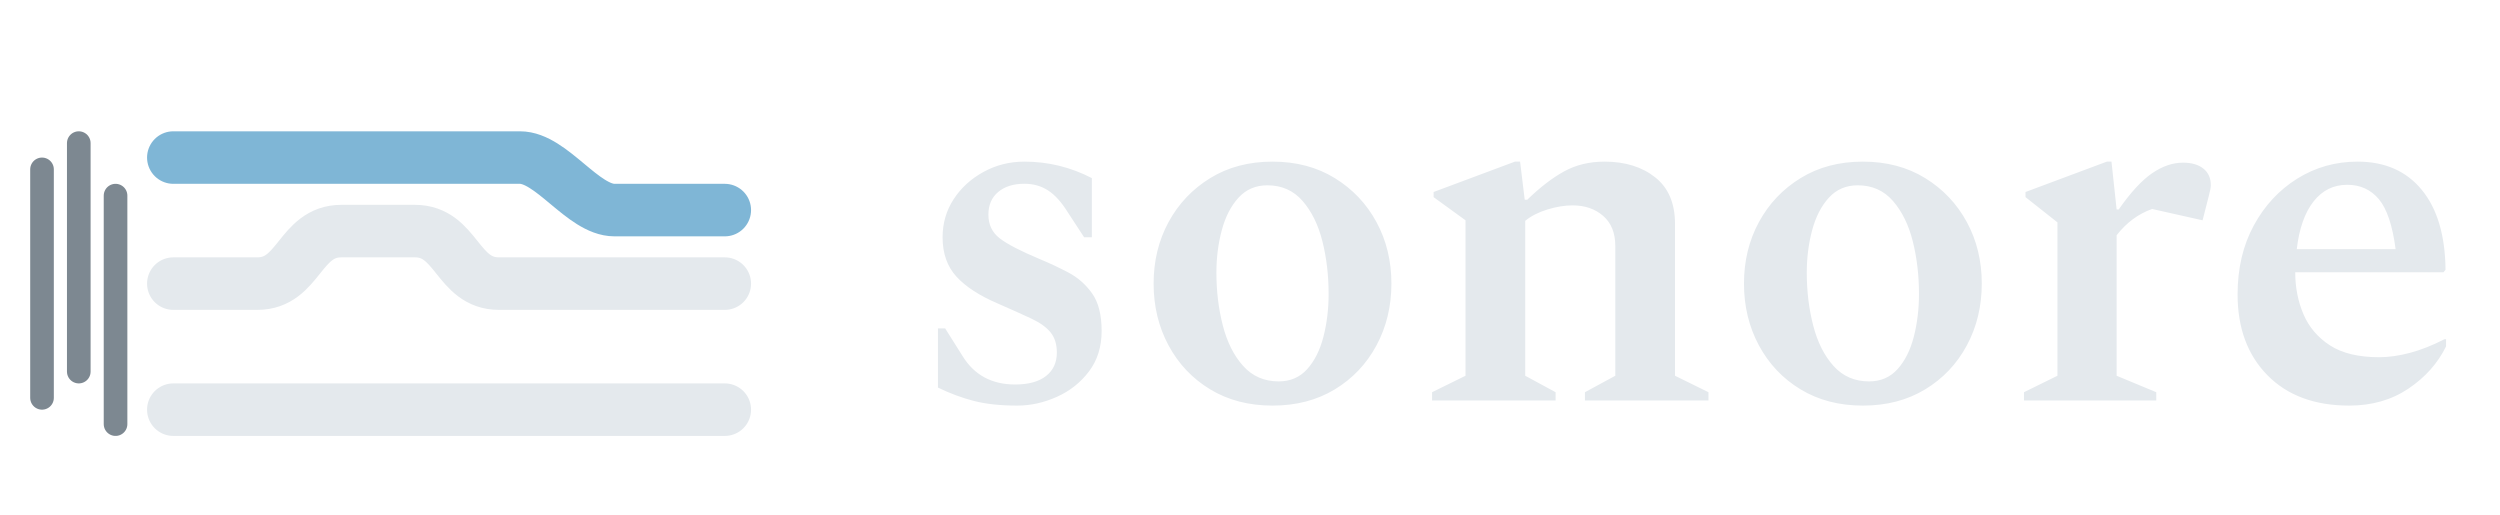
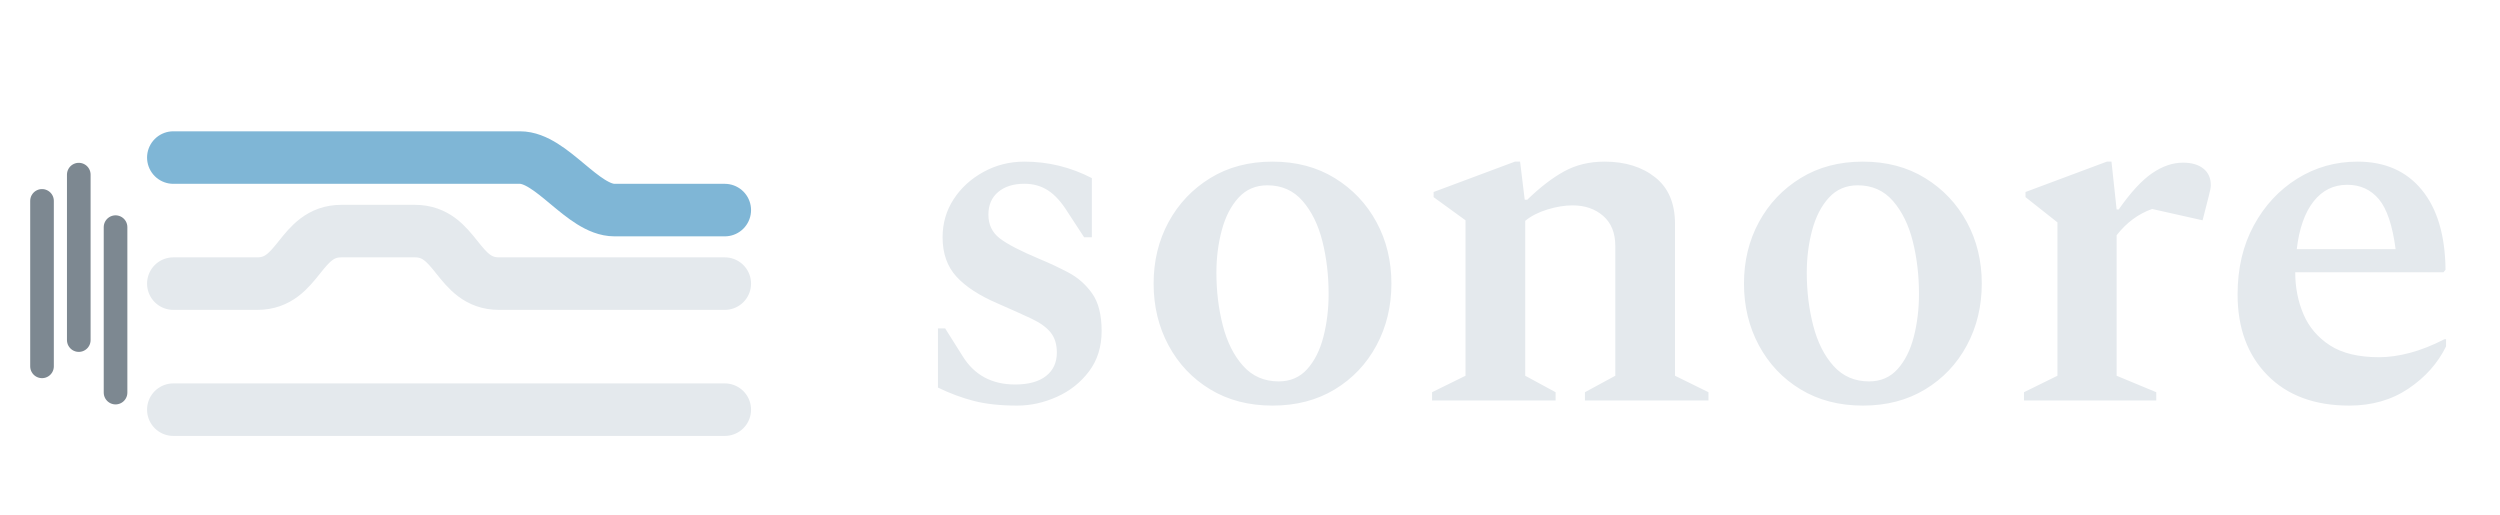
<svg xmlns="http://www.w3.org/2000/svg" viewBox="-33 -30 476 98" role="img" aria-label="sonore">
-   <path d="M-25,2.25 V45.75" stroke="#7D8891" stroke-width="4.5" stroke-linecap="round" />
-   <path d="M-18,-2.75 V40.75" stroke="#7D8891" stroke-width="4.5" stroke-linecap="round" />
-   <path d="M-11,7.25 V50.75" stroke="#7D8891" stroke-width="4.5" stroke-linecap="round" />
+   <path d="M-25,8.25 V39.75" stroke="#7D8891" stroke-width="4.5" stroke-linecap="round" />
+   <path d="M-18,3.25 V34.75" stroke="#7D8891" stroke-width="4.5" stroke-linecap="round" />
+   <path d="M-11,13.25 V44.75" stroke="#7D8891" stroke-width="4.5" stroke-linecap="round" />
  <path d="M0,0 H66 C72,0 78,10 84,10 H105" stroke="#7FB6D6" fill="none" stroke-width="10" stroke-linecap="round" stroke-linejoin="round" />
  <path d="M0,24 H16 C24,24 24,14 32,14 H46 C54,14 54,24 62,24 H105" stroke="#E4E9ED" fill="none" stroke-width="10" stroke-linecap="round" stroke-linejoin="round" />
  <path d="M0,48 H105" stroke="#E4E9ED" fill="none" stroke-width="10" stroke-linecap="round" stroke-linejoin="round" />
  <path d="M160.678 47.226Q155.876 47.226 152.446 46.344Q149.016 45.462 145.586 43.796V32.526H146.958L150.29 37.818Q153.622 43.208 160.286 43.208Q164.108 43.208 166.166 41.591Q168.224 39.974 168.224 37.132Q168.224 34.78 167.048 33.31Q165.872 31.84 163.373 30.664Q160.874 29.488 157.052 27.822Q151.76 25.568 149.114 22.677Q146.468 19.786 146.468 15.18Q146.468 11.162 148.575 7.928Q150.682 4.694 154.259 2.734Q157.836 0.774 162.05 0.774Q168.812 0.774 174.888 3.91V15.18H173.418L170.282 10.378Q168.518 7.536 166.558 6.262Q164.598 4.988 162.05 4.988Q158.914 4.988 157.052 6.556Q155.19 8.124 155.19 10.868Q155.19 13.71 157.346 15.376Q159.502 17.042 164.892 19.296Q167.734 20.472 170.429 21.893Q173.124 23.314 174.937 25.862Q176.75 28.41 176.75 33.016Q176.75 37.524 174.349 40.709Q171.948 43.894 168.224 45.56Q164.5 47.226 160.678 47.226Z M209.286 47.226Q202.524 47.226 197.428 44.139Q192.332 41.052 189.49 35.76Q186.648 30.468 186.648 24.0Q186.648 17.532 189.49 12.289Q192.332 7.046 197.428 3.91Q202.524 0.774 209.286 0.774Q216.048 0.774 221.144 3.91Q226.24 7.046 229.082 12.289Q231.924 17.532 231.924 24.0Q231.924 30.468 229.082 35.76Q226.24 41.052 221.144 44.139Q216.048 47.226 209.286 47.226ZM210.462 42.62Q213.794 42.62 215.901 40.268Q218.008 37.916 218.988 34.094Q219.968 30.272 219.968 25.96Q219.968 20.668 218.792 15.964Q217.616 11.26 215.019 8.271Q212.422 5.282 208.306 5.282Q204.974 5.282 202.818 7.634Q200.662 9.986 199.633 13.808Q198.604 17.63 198.604 21.942Q198.604 27.234 199.829 31.987Q201.054 36.74 203.7 39.68Q206.346 42.62 210.462 42.62Z M239.666 46.246V44.678L246.036 41.542V11.946L239.96 7.536V6.556L255.444 0.774H256.424L257.306 8.026H257.796Q261.422 4.498 264.803 2.636Q268.184 0.774 272.496 0.774Q278.376 0.774 282.149 3.763Q285.922 6.752 285.922 12.632V41.542L292.292 44.678V46.246H268.772V44.678L274.554 41.542V16.846Q274.554 13.122 272.251 11.113Q269.948 9.104 266.42 9.104Q264.166 9.104 261.618 9.888Q259.07 10.672 257.404 12.044V41.542L263.186 44.678V46.246Z M321.692 47.226Q314.93 47.226 309.834 44.139Q304.738 41.052 301.896 35.76Q299.054 30.468 299.054 24.0Q299.054 17.532 301.896 12.289Q304.738 7.046 309.834 3.91Q314.93 0.774 321.692 0.774Q328.454 0.774 333.55 3.91Q338.646 7.046 341.488 12.289Q344.33 17.532 344.33 24.0Q344.33 30.468 341.488 35.76Q338.646 41.052 333.55 44.139Q328.454 47.226 321.692 47.226ZM322.868 42.62Q326.2 42.62 328.307 40.268Q330.414 37.916 331.394 34.094Q332.374 30.272 332.374 25.96Q332.374 20.668 331.198 15.964Q330.022 11.26 327.425 8.271Q324.828 5.282 320.712 5.282Q317.38 5.282 315.224 7.634Q313.068 9.986 312.039 13.808Q311.01 17.63 311.01 21.942Q311.01 27.234 312.235 31.987Q313.46 36.74 316.106 39.68Q318.752 42.62 322.868 42.62Z M352.366 46.246V44.678L358.736 41.542V12.338L352.66 7.536V6.556L368.144 0.774H369.026L370.006 9.888H370.398Q373.828 4.988 376.768 2.979Q379.708 0.97 382.648 0.97Q385.098 0.97 386.519 2.097Q387.94 3.224 387.94 5.282Q387.94 5.87 387.548 7.34L386.372 11.946L376.768 9.79Q372.848 11.162 370.006 14.788V41.542L377.552 44.678V46.246Z M414.302 47.226Q404.404 47.226 398.72 41.444Q393.036 35.662 393.036 26.058Q393.036 18.61 396.123 12.926Q399.21 7.242 404.404 4.008Q409.598 0.774 415.87 0.774Q423.71 0.774 428.12 6.164Q432.53 11.554 432.628 21.354L432.236 21.844H404.012Q404.012 26.156 405.58 29.831Q407.148 33.506 410.627 35.76Q414.106 38.014 419.986 38.014Q422.73 38.014 425.866 37.181Q429.002 36.348 432.432 34.584H432.726V35.956Q430.374 40.758 425.572 43.992Q420.77 47.226 414.302 47.226ZM413.91 5.184Q409.99 5.184 407.491 8.369Q404.992 11.554 404.306 17.434H423.122Q422.24 10.672 419.937 7.928Q417.634 5.184 413.91 5.184Z" fill="#E4E9ED" />
</svg>
